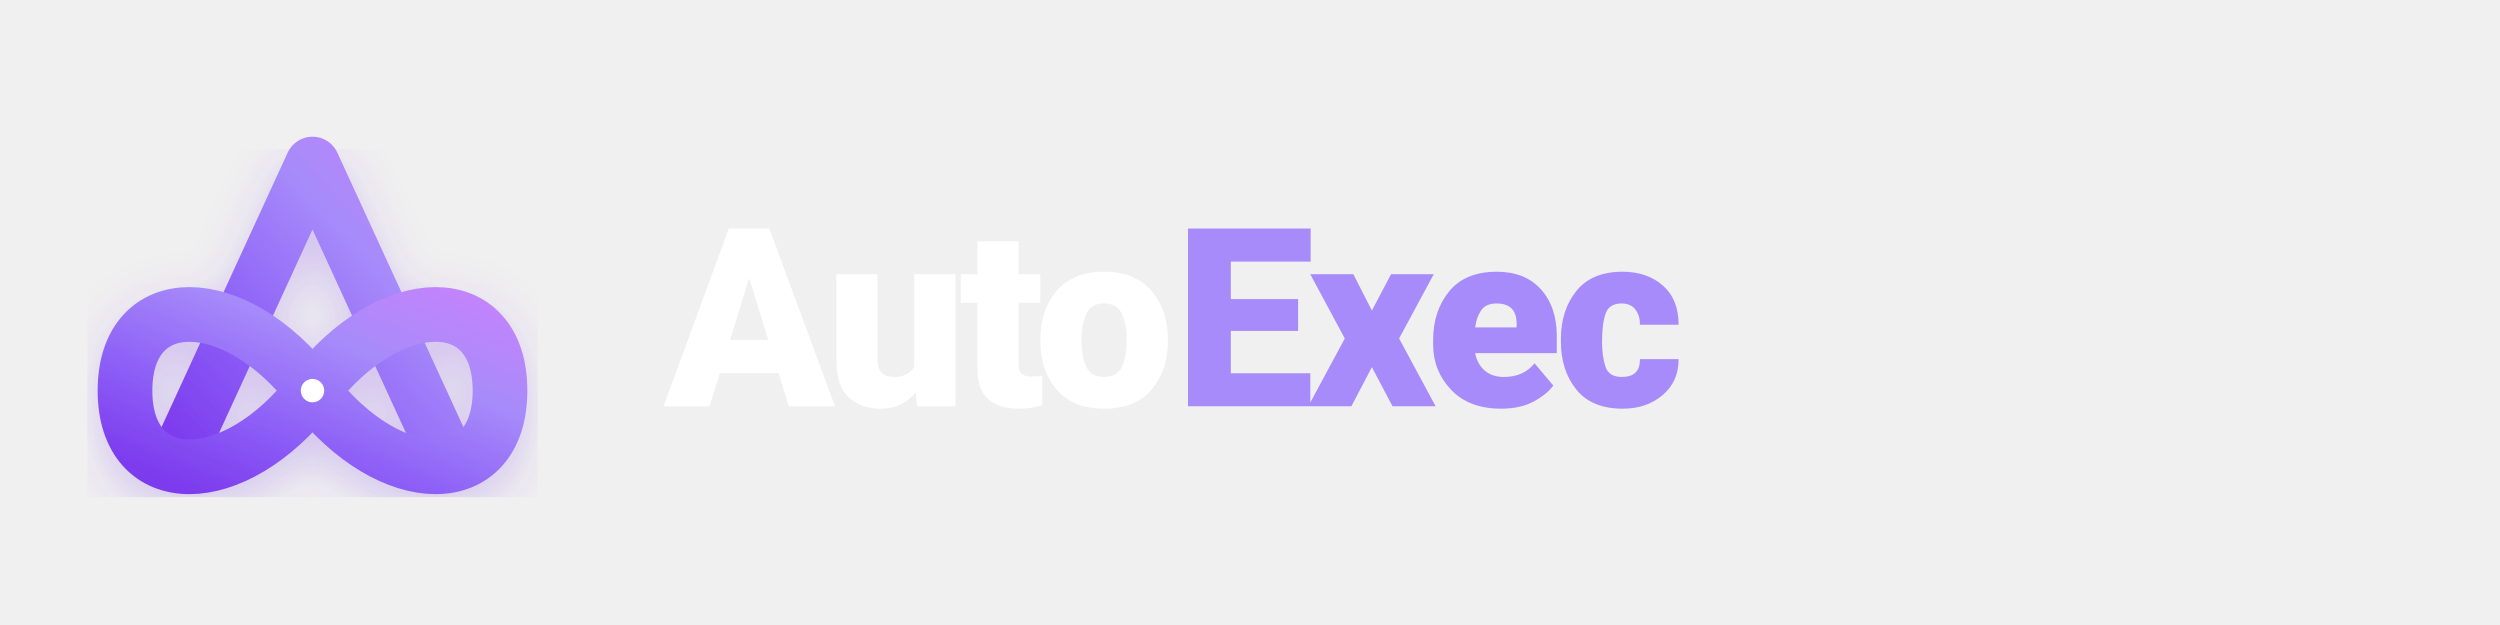
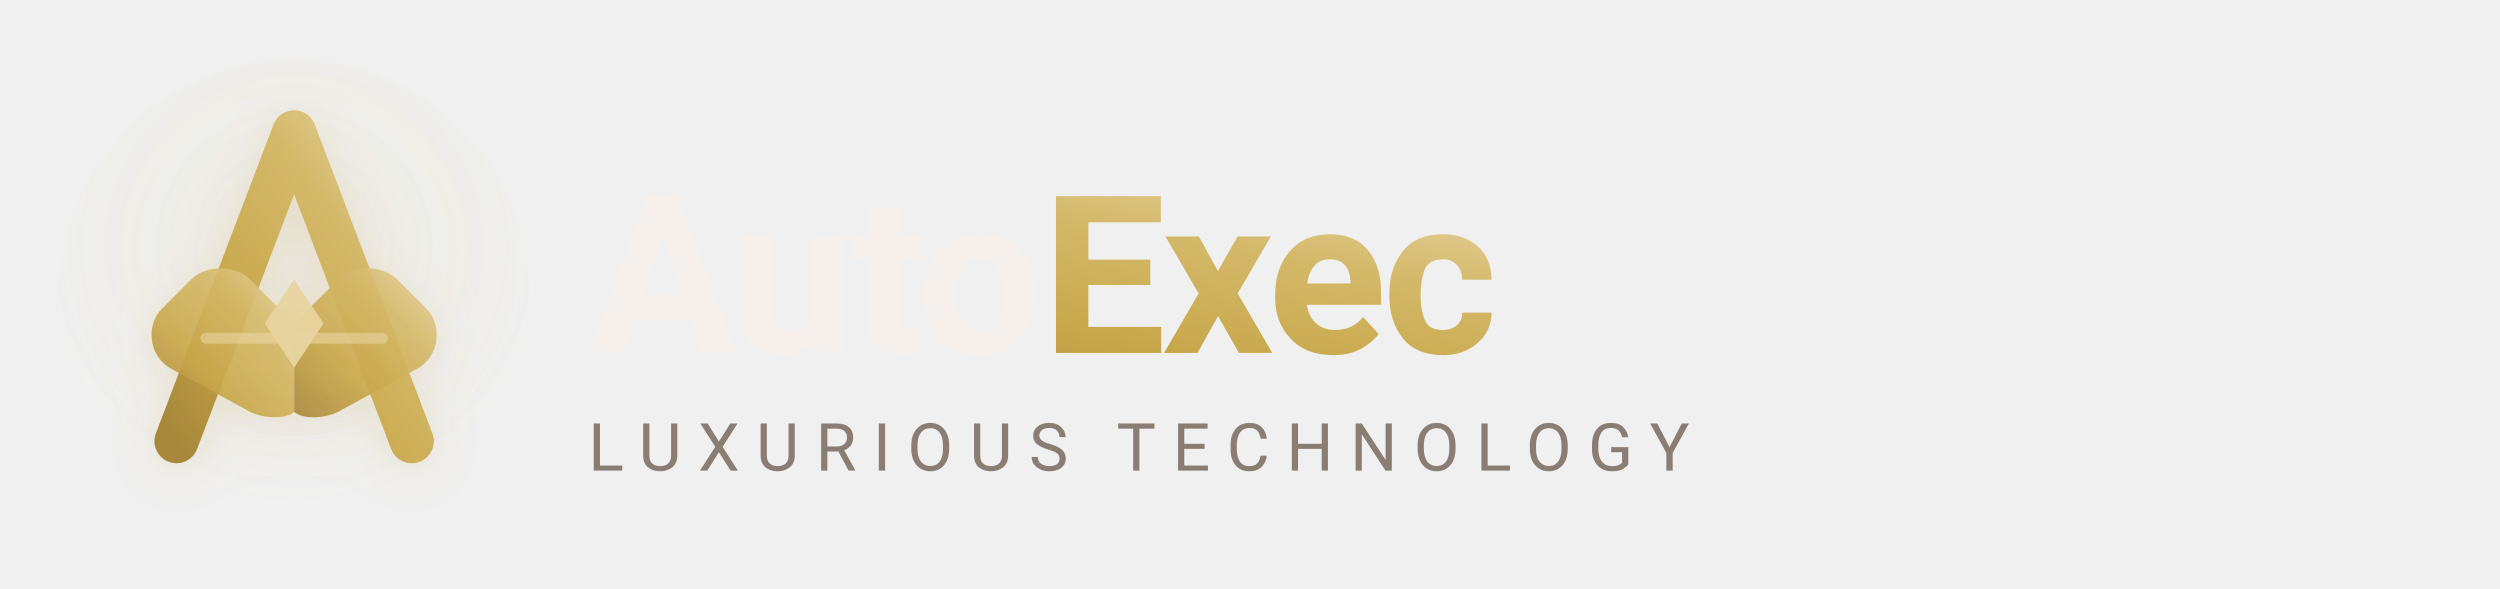
- <svg xmlns="http://www.w3.org/2000/svg" viewBox="0 0 320 80" width="100%" height="100%">
+ <svg xmlns="http://www.w3.org/2000/svg" viewBox="0 0 340 80" width="100%" height="100%">
  <defs>
-     <linearGradient id="violetGrad" x1="0%" y1="100%" x2="100%" y2="0%">
-       <stop offset="0%" stop-color="#7c3aed" />
-       <stop offset="30%" stop-color="#8b5cf6" />
-       <stop offset="70%" stop-color="#a78bfa" />
-       <stop offset="100%" stop-color="#c084fc" />
+     <linearGradient id="goldGrad" x1="0%" y1="100%" x2="100%" y2="0%">
+       <stop offset="0%" stop-color="#a8883a" />
+       <stop offset="35%" stop-color="#c9a84c" />
+       <stop offset="70%" stop-color="#d4b96a" />
+       <stop offset="100%" stop-color="#e8d4a0" />
    </linearGradient>
-     <filter id="shadow" x="-10%" y="-10%" width="120%" height="120%">
-       <feDropShadow dx="0" dy="2" stdDeviation="3" flood-color="#7c3aed" flood-opacity="0.25" />
+     <filter id="goldGlow" x="-20%" y="-20%" width="140%" height="140%">
+       <feDropShadow dx="0" dy="1" stdDeviation="3" flood-color="#c9a84c" flood-opacity="0.2" />
    </filter>
+     <radialGradient id="iconBgGlow" cx="50%" cy="40%" r="55%">
+       <stop offset="0%" stop-color="#c9a84c" stop-opacity="0.08" />
+       <stop offset="100%" stop-color="#c9a84c" stop-opacity="0" />
+     </radialGradient>
  </defs>
-   <g filter="url(#shadow)">
-     <path d="M 23,58 L 40,21 L 57,58" stroke="url(#violetGrad)" stroke-width="7" stroke-linecap="round" stroke-linejoin="round" fill="none" />
-     <path d="M 40,50 C 30,37 16,37 16,50 C 16,63 30,63 40,50 C 50,37 64,37 64,50 C 64,63 50,63 40,50 Z" stroke="url(#violetGrad)" stroke-width="7" stroke-linecap="round" stroke-linejoin="round" fill="none" />
-     <circle cx="40" cy="50" r="1.5" fill="#ffffff" />
+   <g filter="url(#goldGlow)">
+     <ellipse cx="40" cy="40" rx="32" ry="32" fill="url(#iconBgGlow)" />
+     <path d="M 24,60 L 40,18 L 56,60" stroke="url(#goldGrad)" stroke-width="6" stroke-linecap="round" stroke-linejoin="round" fill="none" />
+     <path d="M 40,44 L 46,38 C 48,36 52,36 54,38 L 58,42 C 60,44 60,48 57,50 L 46,56 C 44,57 41,57 40,56 Z" fill="url(#goldGrad)" opacity="0.9" />
+     <path d="M 40,44 L 34,38 C 32,36 28,36 26,38 L 22,42 C 20,44 20,48 23,50 L 34,56 C 36,57 39,57 40,56 Z" fill="url(#goldGrad)" opacity="0.9" />
+     <path d="M 40,38 L 44,44 L 40,50 L 36,44 Z" fill="#e8d4a0" opacity="0.95" />
+     <line x1="28" y1="46" x2="52" y2="46" stroke="#e8d4a0" stroke-width="1.5" stroke-linecap="round" opacity="0.6" />
  </g>
-   <text x="85" y="52" fill="#ffffff" font-family="system-ui, -apple-system, 'Segoe UI', Roboto, Helvetica, Arial, sans-serif" font-size="32" font-weight="800" letter-spacing="-0.03em">
-     Auto<tspan fill="#a78bfa">Exec</tspan>
+   <text x="80" y="48" fill="#f5f0eb" font-family="system-ui, -apple-system, 'Segoe UI', Roboto, Helvetica, Arial, sans-serif" font-size="30" font-weight="700" letter-spacing="-0.02em" style="font-feature-settings: 'ss01' on, 'cv05' on, 'zero' on;">
+     Auto<tspan fill="url(#goldGrad)" font-weight="600">Exec</tspan>
+   </text>
+   <text x="80" y="64" fill="#8a7e72" font-family="system-ui, -apple-system, 'Segoe UI', Roboto, Helvetica, Arial, sans-serif" font-size="9" font-weight="400" letter-spacing="0.25em" text-transform="uppercase">
+     LUXURIOUS TECHNOLOGY
  </text>
</svg>
